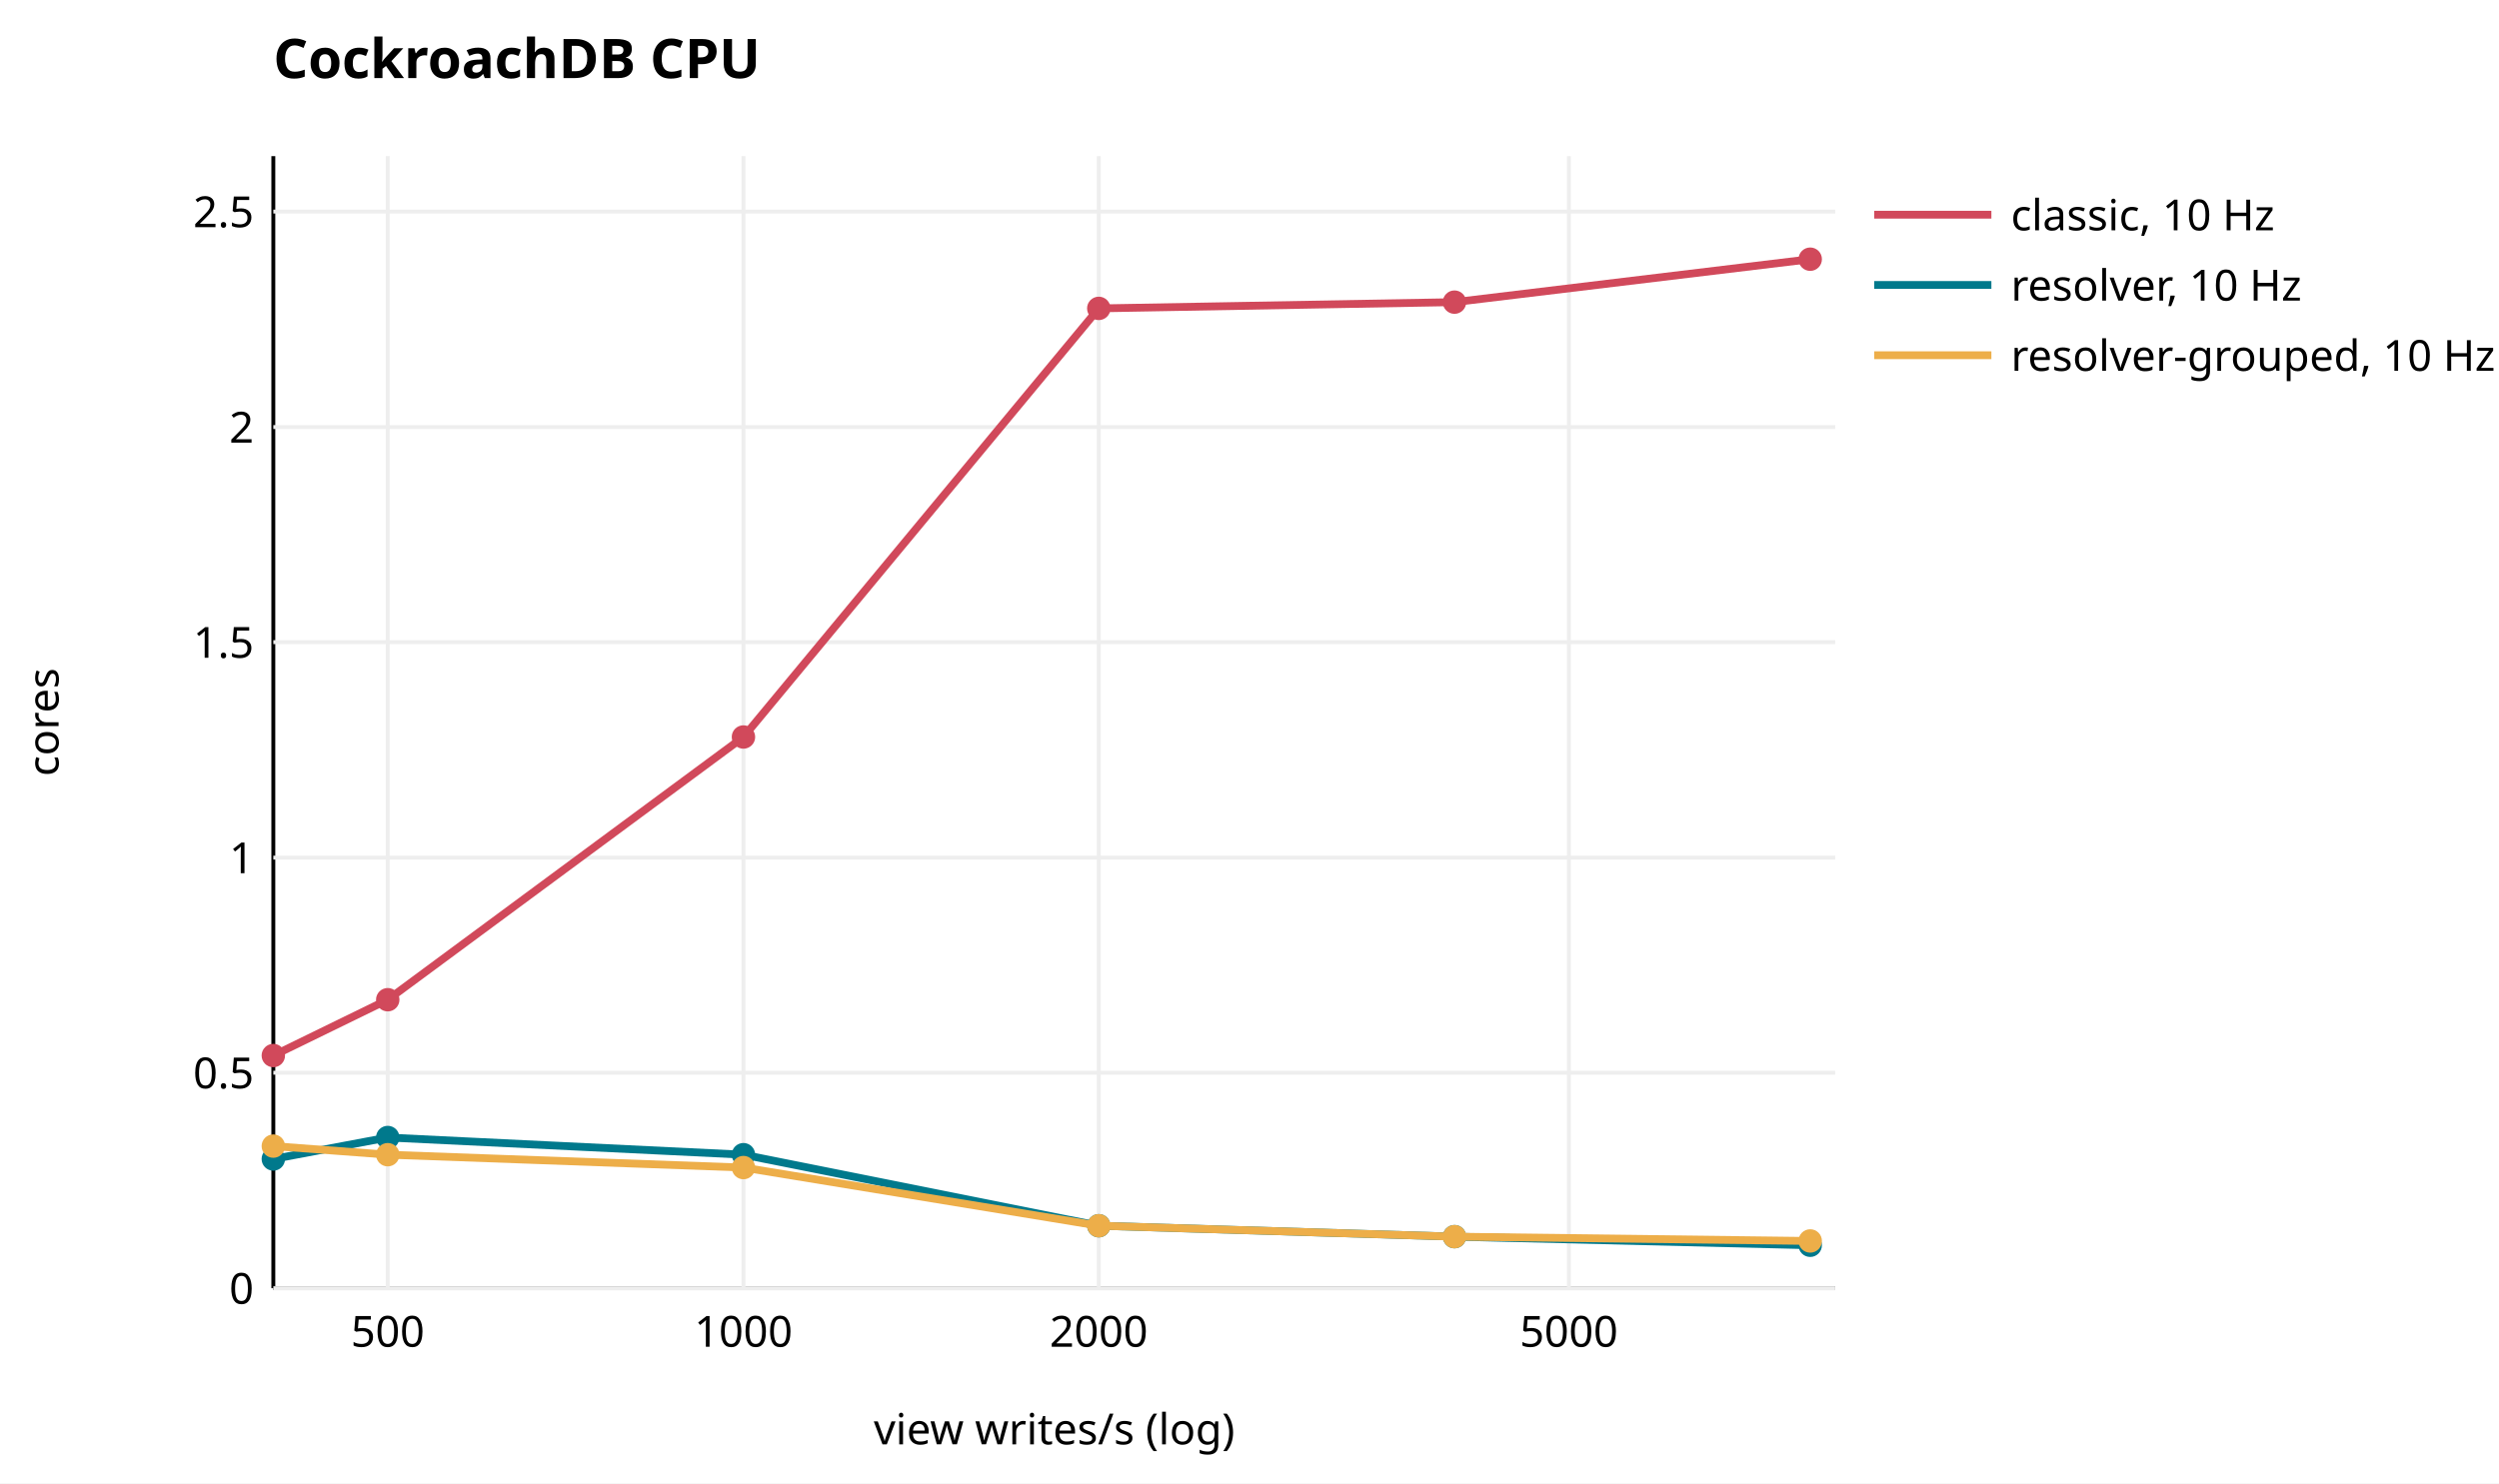
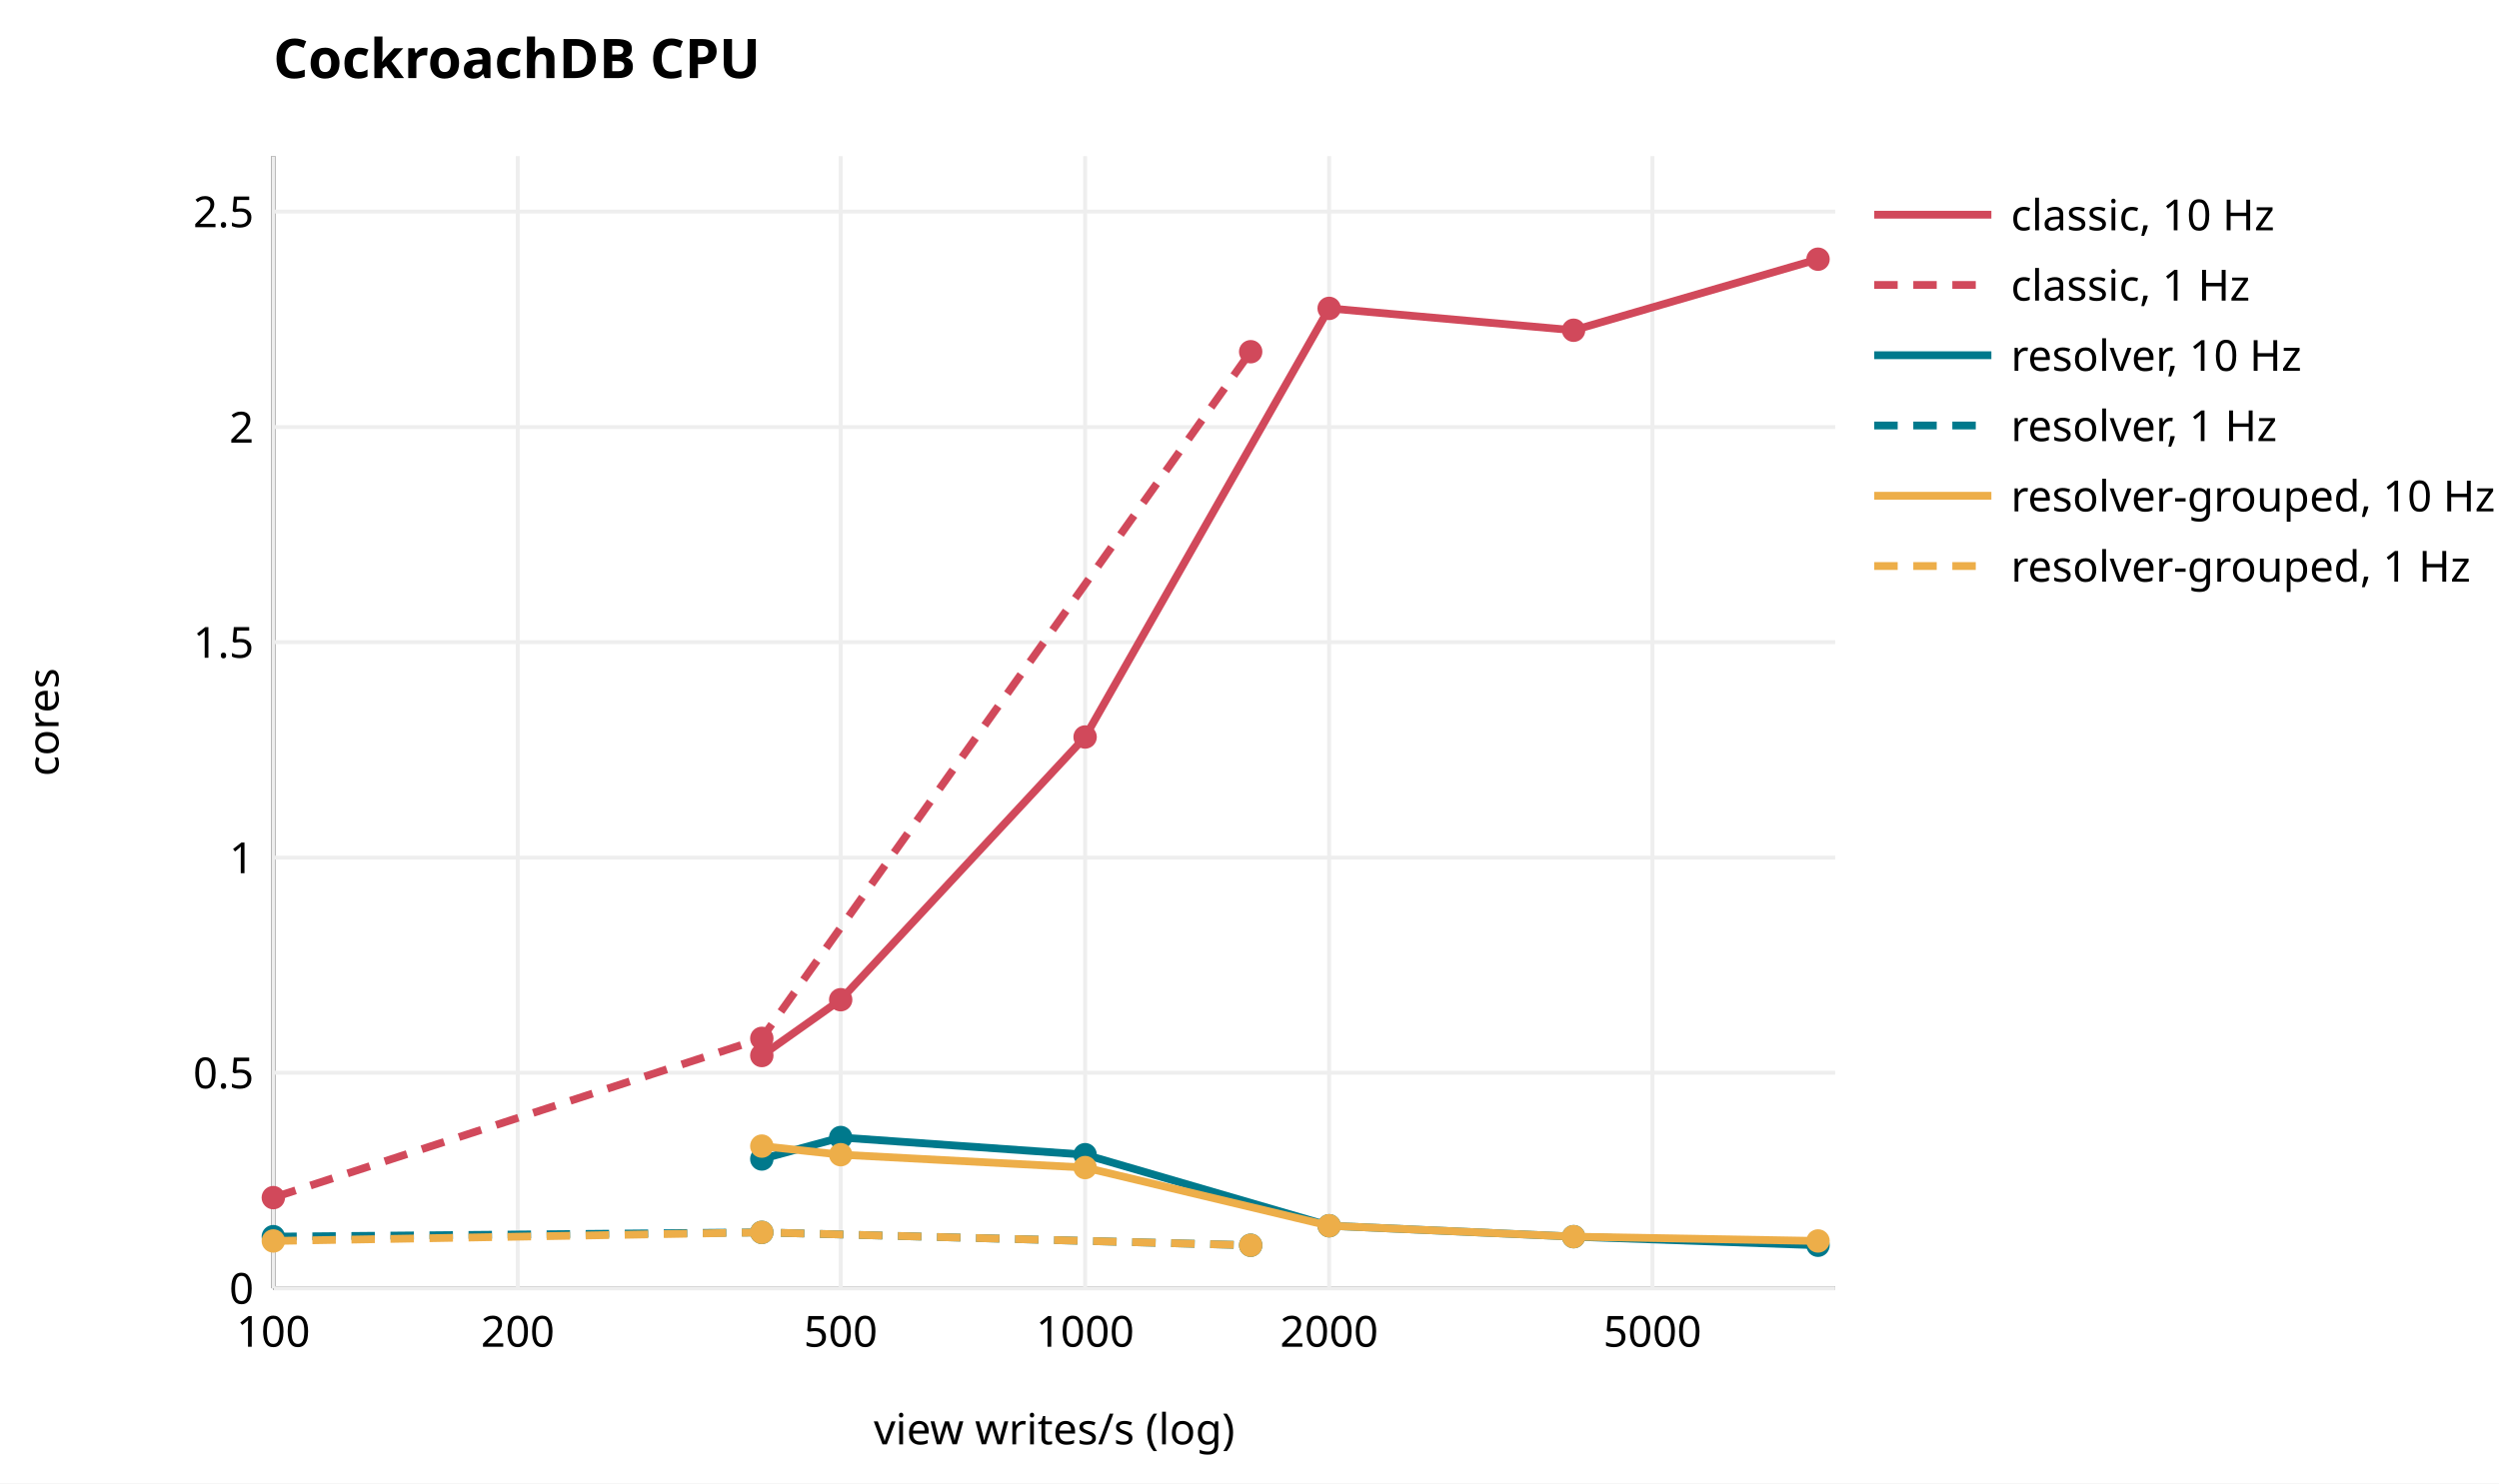
<svg xmlns="http://www.w3.org/2000/svg" width="640" height="380" font-family="sans-serif" font-size="11">
  <rect width="640" height="380" fill="white" />
  <text x="70" y="20" font-size="14" font-weight="bold">CockroachDB CPU</text>
  <line x1="70" y1="330" x2="470" y2="330" stroke="black" />
  <line x1="70" y1="40" x2="70" y2="330" stroke="black" />
  <text x="270.0" y="370" text-anchor="middle">view writes/s (log)</text>
  <text x="15" y="185.0" transform="rotate(-90 15 185.0)" text-anchor="middle">cores</text>
-   <line x1="99.3" y1="330" x2="99.3" y2="40" stroke="#eee" />
-   <text x="99.3" y="345" text-anchor="middle">500</text>
-   <line x1="190.4" y1="330" x2="190.4" y2="40" stroke="#eee" />
-   <text x="190.4" y="345" text-anchor="middle">1000</text>
-   <line x1="281.4" y1="330" x2="281.4" y2="40" stroke="#eee" />
-   <text x="281.4" y="345" text-anchor="middle">2000</text>
-   <line x1="401.8" y1="330" x2="401.8" y2="40" stroke="#eee" />
-   <text x="401.8" y="345" text-anchor="middle">5000</text>
+   <line x1="70.0" y1="330" x2="70.0" y2="40" stroke="#eee" />
+   <text x="70.0" y="345" text-anchor="middle">100</text>
+   <line x1="132.6" y1="330" x2="132.6" y2="40" stroke="#eee" />
+   <text x="132.6" y="345" text-anchor="middle">200</text>
+   <line x1="215.3" y1="330" x2="215.3" y2="40" stroke="#eee" />
+   <text x="215.3" y="345" text-anchor="middle">500</text>
+   <line x1="277.9" y1="330" x2="277.9" y2="40" stroke="#eee" />
+   <text x="277.9" y="345" text-anchor="middle">1000</text>
+   <line x1="340.4" y1="330" x2="340.4" y2="40" stroke="#eee" />
+   <text x="340.4" y="345" text-anchor="middle">2000</text>
+   <line x1="423.2" y1="330" x2="423.2" y2="40" stroke="#eee" />
+   <text x="423.2" y="345" text-anchor="middle">5000</text>
  <line x1="70" y1="330.0" x2="470" y2="330.0" stroke="#eee" />
  <text x="65" y="334.0" text-anchor="end">0</text>
  <line x1="70" y1="274.8" x2="470" y2="274.8" stroke="#eee" />
  <text x="65" y="278.8" text-anchor="end">0.5</text>
  <line x1="70" y1="219.7" x2="470" y2="219.7" stroke="#eee" />
  <text x="65" y="223.7" text-anchor="end">1</text>
  <line x1="70" y1="164.5" x2="470" y2="164.5" stroke="#eee" />
  <text x="65" y="168.5" text-anchor="end">1.5</text>
  <line x1="70" y1="109.4" x2="470" y2="109.4" stroke="#eee" />
  <text x="65" y="113.4" text-anchor="end">2</text>
  <line x1="70" y1="54.2" x2="470" y2="54.2" stroke="#eee" />
  <text x="65" y="58.2" text-anchor="end">2.5</text>
-   <path d="M70.0,270.4 L99.3,256.1 L190.4,188.8 L281.4,79.0 L372.5,77.4 L463.6,66.4" fill="none" stroke="#d1495b" stroke-width="2" stroke-dasharray="" />
-   <circle cx="70.0" cy="270.4" r="3" fill="#d1495b" />
-   <circle cx="99.3" cy="256.1" r="3" fill="#d1495b" />
-   <circle cx="190.4" cy="188.8" r="3" fill="#d1495b" />
-   <circle cx="281.4" cy="79.0" r="3" fill="#d1495b" />
-   <circle cx="372.5" cy="77.4" r="3" fill="#d1495b" />
-   <circle cx="463.6" cy="66.4" r="3" fill="#d1495b" />
+   <path d="M195.1,270.4 L215.3,256.1 L277.9,188.8 L340.4,79.0 L403.0,84.6 L465.6,66.4" fill="none" stroke="#d1495b" stroke-width="2" stroke-dasharray="" />
+   <circle cx="195.1" cy="270.4" r="3" fill="#d1495b" />
+   <circle cx="215.3" cy="256.1" r="3" fill="#d1495b" />
+   <circle cx="277.9" cy="188.8" r="3" fill="#d1495b" />
+   <circle cx="340.4" cy="79.0" r="3" fill="#d1495b" />
+   <circle cx="403.0" cy="84.6" r="3" fill="#d1495b" />
+   <circle cx="465.6" cy="66.4" r="3" fill="#d1495b" />
  <line x1="480" y1="55" x2="510" y2="55" stroke="#d1495b" stroke-width="2" stroke-dasharray="" />
  <text x="515" y="59">classic, 10 Hz</text>
-   <path d="M70.0,296.9 L99.3,291.4 L190.4,295.8 L281.4,314.0 L372.5,316.8 L463.6,319.0" fill="none" stroke="#00798c" stroke-width="2" stroke-dasharray="" />
-   <circle cx="70.0" cy="296.9" r="3" fill="#00798c" />
-   <circle cx="99.3" cy="291.4" r="3" fill="#00798c" />
-   <circle cx="190.4" cy="295.8" r="3" fill="#00798c" />
-   <circle cx="281.4" cy="314.0" r="3" fill="#00798c" />
-   <circle cx="372.5" cy="316.8" r="3" fill="#00798c" />
-   <circle cx="463.6" cy="319.0" r="3" fill="#00798c" />
-   <line x1="480" y1="73" x2="510" y2="73" stroke="#00798c" stroke-width="2" stroke-dasharray="" />
-   <text x="515" y="77">resolver, 10 Hz</text>
-   <path d="M70.0,293.6 L99.3,295.8 L190.4,299.1 L281.4,314.0 L372.5,316.8 L463.6,317.9" fill="none" stroke="#edae49" stroke-width="2" stroke-dasharray="" />
-   <circle cx="70.0" cy="293.6" r="3" fill="#edae49" />
-   <circle cx="99.3" cy="295.8" r="3" fill="#edae49" />
-   <circle cx="190.4" cy="299.1" r="3" fill="#edae49" />
-   <circle cx="281.4" cy="314.0" r="3" fill="#edae49" />
-   <circle cx="372.5" cy="316.8" r="3" fill="#edae49" />
-   <circle cx="463.6" cy="317.9" r="3" fill="#edae49" />
-   <line x1="480" y1="91" x2="510" y2="91" stroke="#edae49" stroke-width="2" stroke-dasharray="" />
-   <text x="515" y="95">resolver-grouped, 10 Hz</text>
+   <path d="M70.0,306.8 L195.1,266.0 L320.3,90.1" fill="none" stroke="#d1495b" stroke-width="2" stroke-dasharray="6 4" />
+   <circle cx="70.0" cy="306.8" r="3" fill="#d1495b" />
+   <circle cx="195.1" cy="266.0" r="3" fill="#d1495b" />
+   <circle cx="320.3" cy="90.1" r="3" fill="#d1495b" />
+   <line x1="480" y1="73" x2="510" y2="73" stroke="#d1495b" stroke-width="2" stroke-dasharray="6 4" />
+   <text x="515" y="77">classic, 1 Hz</text>
+   <path d="M195.1,296.9 L215.3,291.4 L277.9,295.8 L340.4,314.0 L403.0,316.8 L465.6,319.0" fill="none" stroke="#00798c" stroke-width="2" stroke-dasharray="" />
+   <circle cx="195.1" cy="296.9" r="3" fill="#00798c" />
+   <circle cx="215.3" cy="291.4" r="3" fill="#00798c" />
+   <circle cx="277.9" cy="295.8" r="3" fill="#00798c" />
+   <circle cx="340.4" cy="314.0" r="3" fill="#00798c" />
+   <circle cx="403.0" cy="316.8" r="3" fill="#00798c" />
+   <circle cx="465.6" cy="319.0" r="3" fill="#00798c" />
+   <line x1="480" y1="91" x2="510" y2="91" stroke="#00798c" stroke-width="2" stroke-dasharray="" />
+   <text x="515" y="95">resolver, 10 Hz</text>
+   <path d="M70.0,316.8 L195.1,315.7 L320.3,319.0" fill="none" stroke="#00798c" stroke-width="2" stroke-dasharray="6 4" />
+   <circle cx="70.0" cy="316.8" r="3" fill="#00798c" />
+   <circle cx="195.1" cy="315.7" r="3" fill="#00798c" />
+   <circle cx="320.3" cy="319.0" r="3" fill="#00798c" />
+   <line x1="480" y1="109" x2="510" y2="109" stroke="#00798c" stroke-width="2" stroke-dasharray="6 4" />
+   <text x="515" y="113">resolver, 1 Hz</text>
+   <path d="M195.1,293.6 L215.3,295.8 L277.9,299.1 L340.4,314.0 L403.0,316.8 L465.6,317.9" fill="none" stroke="#edae49" stroke-width="2" stroke-dasharray="" />
+   <circle cx="195.1" cy="293.6" r="3" fill="#edae49" />
+   <circle cx="215.3" cy="295.8" r="3" fill="#edae49" />
+   <circle cx="277.9" cy="299.1" r="3" fill="#edae49" />
+   <circle cx="340.4" cy="314.0" r="3" fill="#edae49" />
+   <circle cx="403.0" cy="316.8" r="3" fill="#edae49" />
+   <circle cx="465.6" cy="317.9" r="3" fill="#edae49" />
+   <line x1="480" y1="127" x2="510" y2="127" stroke="#edae49" stroke-width="2" stroke-dasharray="" />
+   <text x="515" y="131">resolver-grouped, 10 Hz</text>
+   <path d="M70.0,317.9 L195.1,315.7 L320.3,319.0" fill="none" stroke="#edae49" stroke-width="2" stroke-dasharray="6 4" />
+   <circle cx="70.0" cy="317.9" r="3" fill="#edae49" />
+   <circle cx="195.1" cy="315.7" r="3" fill="#edae49" />
+   <circle cx="320.3" cy="319.0" r="3" fill="#edae49" />
+   <line x1="480" y1="145" x2="510" y2="145" stroke="#edae49" stroke-width="2" stroke-dasharray="6 4" />
+   <text x="515" y="149">resolver-grouped, 1 Hz</text>
</svg>
